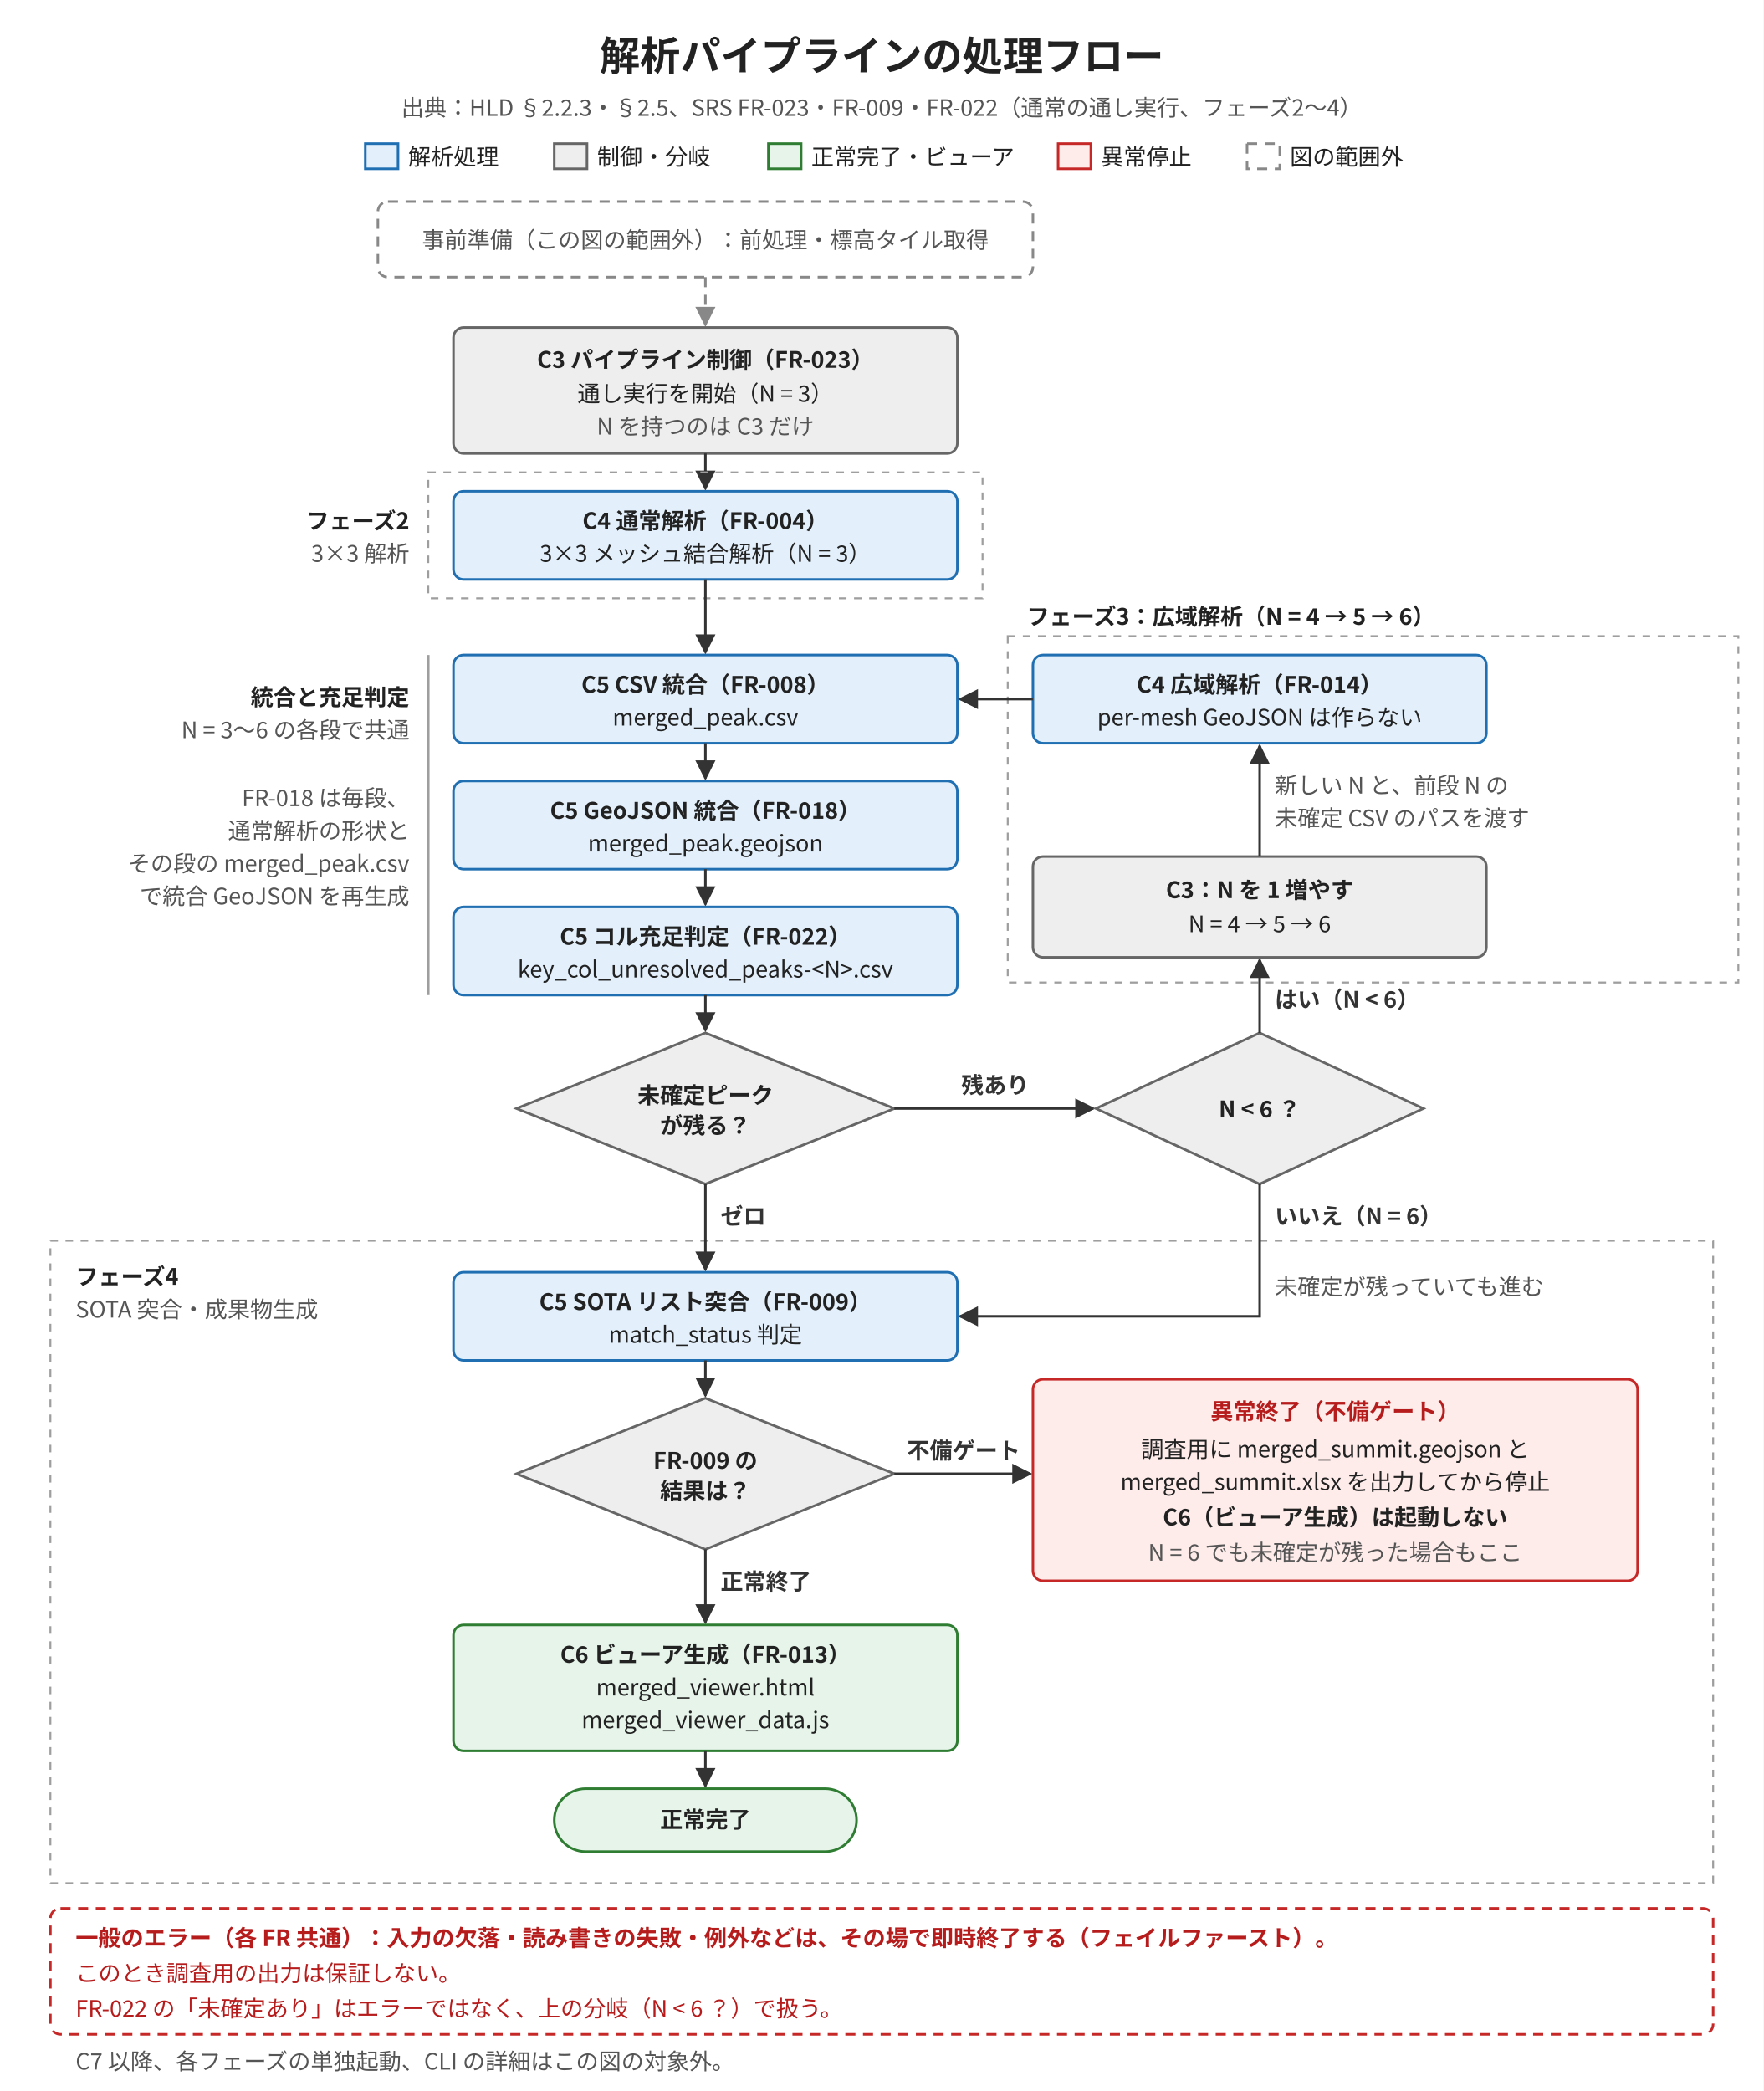
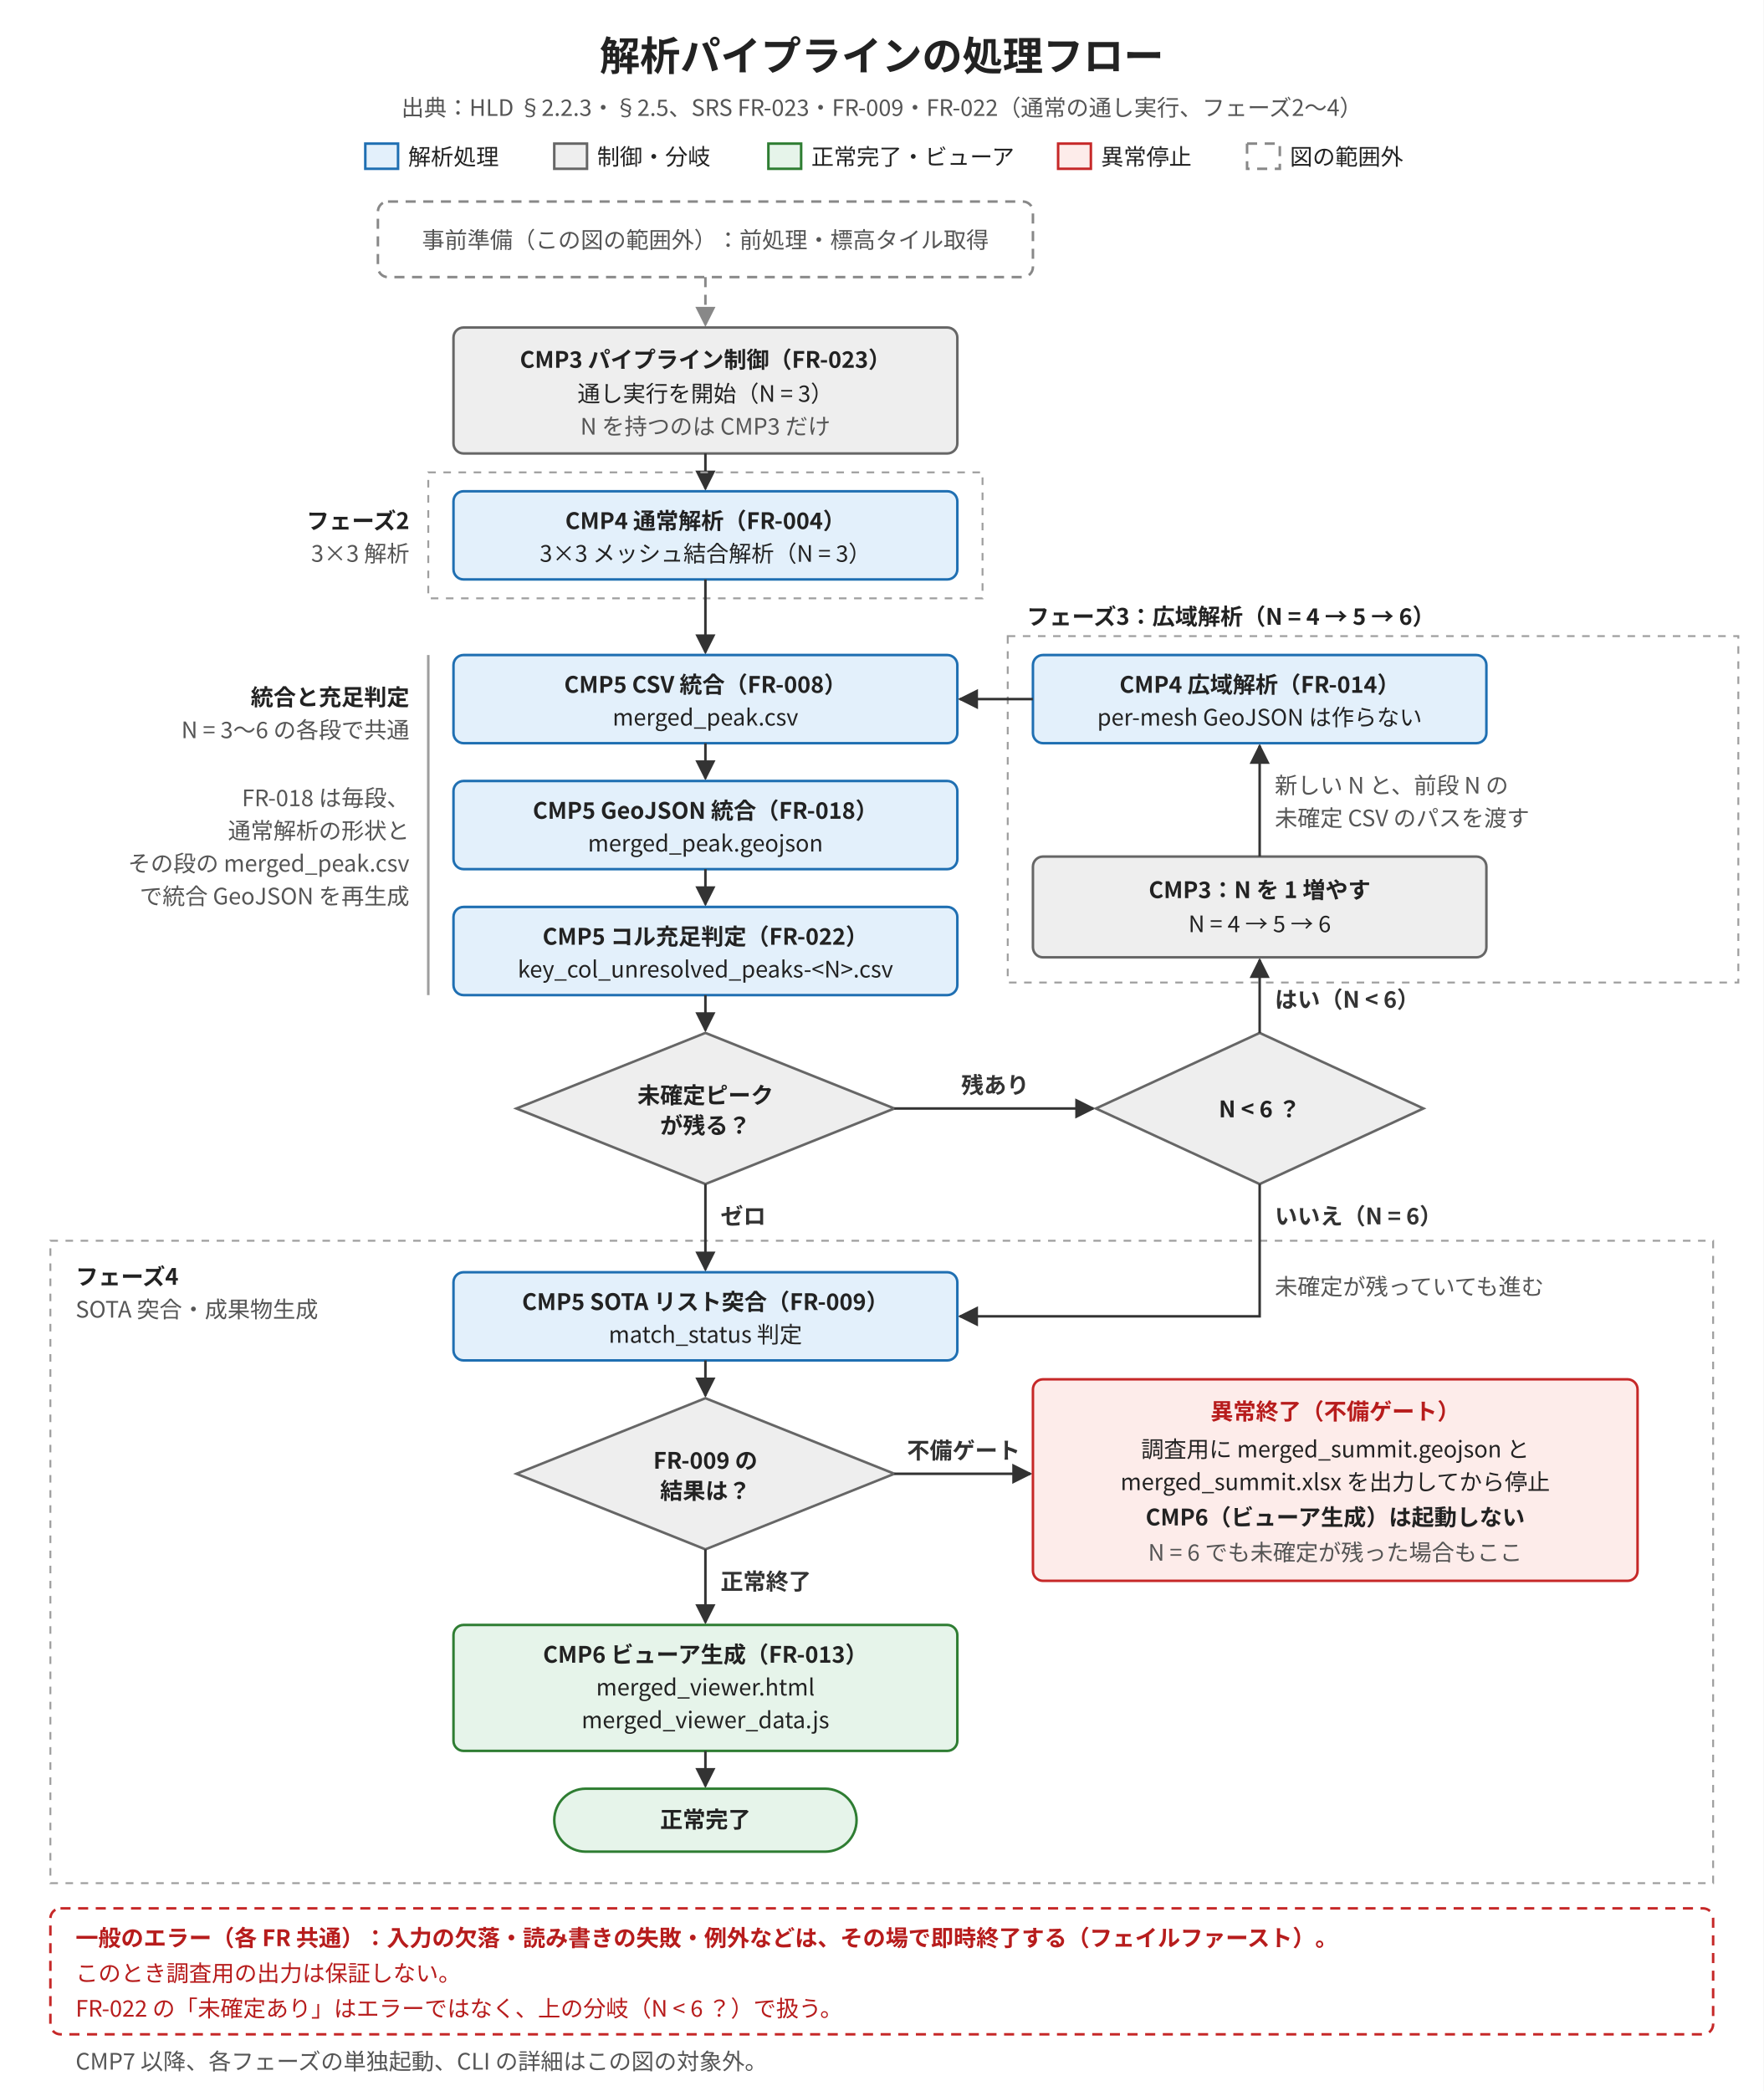
<svg xmlns="http://www.w3.org/2000/svg" width="1400" height="1660" viewBox="0 0 1400 1660" role="img" aria-labelledby="title desc">
  <defs>
    <style>
text{font-family:"Noto Sans CJK JP","Noto Sans JP","Hiragino Sans","Hiragino Kaku Gothic ProN","Yu Gothic","Meiryo",sans-serif;font-size:18px;fill:#222}
.t{font-size:32px;font-weight:bold}
.src{font-size:18px;fill:#555}
.b{font-weight:bold}
.c{text-anchor:middle}
.e{text-anchor:end}
.blue{fill:#e3f0fb;stroke:#1f6fb2;stroke-width:2}
.gray{fill:#eeeeee;stroke:#666666;stroke-width:2}
.green{fill:#e6f4ea;stroke:#2e7d32;stroke-width:2}
.red{fill:#fdecea;stroke:#c62828;stroke-width:2}
.out{fill:#ffffff;stroke:#888888;stroke-width:2;stroke-dasharray:8 6}
.frame{fill:none;stroke:#9e9e9e;stroke-width:1.5;stroke-dasharray:6 6}
.ln{fill:none;stroke:#333333;stroke-width:2;marker-end:url(#arw)}
.lnd{fill:none;stroke:#888888;stroke-width:2;stroke-dasharray:8 6;marker-end:url(#arwg)}
.lbl{fill:#333333;font-weight:bold}
.note{fill:#555555}
.rtx{fill:#b71c1c}
</style>
    <marker id="arw" viewBox="0 0 10 10" refX="9" refY="5" markerWidth="8" markerHeight="8" orient="auto-start-reverse">
      <path d="M0,0 L10,5 L0,10 z" fill="#333333" />
    </marker>
    <marker id="arwg" viewBox="0 0 10 10" refX="9" refY="5" markerWidth="8" markerHeight="8" orient="auto-start-reverse">
      <path d="M0,0 L10,5 L0,10 z" fill="#888888" />
    </marker>
  </defs>
  <rect x="0" y="0" width="1400" height="1660" fill="#ffffff" />
  <text x="700" y="56" class="t c">解析パイプラインの処理フロー</text>
  <text x="700" y="92" class="src c">出典：HLD §2.2.3・§2.5、SRS FR-023・FR-009・FR-022（通常の通し実行、フェーズ2〜4）</text>
  <rect x="290" y="114" width="26" height="20" class="blue" />
  <text x="324" y="131">解析処理</text>
  <rect x="440" y="114" width="26" height="20" class="gray" />
  <text x="474" y="131">制御・分岐</text>
  <rect x="610" y="114" width="26" height="20" class="green" />
  <text x="644" y="131">正常完了・ビューア</text>
  <rect x="840" y="114" width="26" height="20" class="red" />
  <text x="874" y="131">異常停止</text>
  <rect x="990" y="114" width="26" height="20" class="out" />
  <text x="1024" y="131">図の範囲外</text>
  <rect x="300" y="160" width="520" height="60" rx="8" class="out" />
  <text x="560" y="197" class="c note">事前準備（この図の範囲外）：前処理・標高タイル取得</text>
  <path d="M560,220 V258" class="lnd" />
  <rect x="360" y="260" width="400" height="100" rx="8" class="gray" />
-   <text x="560" y="292" class="c b">C3 パイプライン制御（FR-023）</text>
+   <text x="560" y="292" class="c b">CMP3 パイプライン制御（FR-023）</text>
  <text x="560" y="319" class="c">通し実行を開始（N = 3）</text>
-   <text x="560" y="345" class="c note">N を持つのは C3 だけ</text>
+   <text x="560" y="345" class="c note">N を持つのは CMP3 だけ</text>
  <path d="M560,360 V388" class="ln" />
  <rect x="340" y="375" width="440" height="100" class="frame" />
  <text x="325" y="420" class="e b">フェーズ2</text>
  <text x="325" y="446" class="e note">3×3 解析</text>
  <rect x="360" y="390" width="400" height="70" rx="8" class="blue" />
-   <text x="560" y="420" class="c b">C4 通常解析（FR-004）</text>
+   <text x="560" y="420" class="c b">CMP4 通常解析（FR-004）</text>
  <text x="560" y="446" class="c">3×3 メッシュ結合解析（N = 3）</text>
  <path d="M560,460 V518" class="ln" />
  <path d="M340,520 V790" fill="none" stroke="#9e9e9e" stroke-width="2" />
  <text x="325" y="560" class="e b">統合と充足判定</text>
  <text x="325" y="586" class="e note">N = 3〜6 の各段で共通</text>
  <text x="325" y="640" class="e note">FR-018 は毎段、</text>
  <text x="325" y="666" class="e note">通常解析の形状と</text>
  <text x="325" y="692" class="e note">その段の merged_peak.csv</text>
  <text x="325" y="718" class="e note">で統合 GeoJSON を再生成</text>
  <rect x="360" y="520" width="400" height="70" rx="8" class="blue" />
-   <text x="560" y="550" class="c b">C5 CSV 統合（FR-008）</text>
+   <text x="560" y="550" class="c b">CMP5 CSV 統合（FR-008）</text>
  <text x="560" y="576" class="c">merged_peak.csv</text>
  <path d="M560,590 V618" class="ln" />
  <rect x="360" y="620" width="400" height="70" rx="8" class="blue" />
-   <text x="560" y="650" class="c b">C5 GeoJSON 統合（FR-018）</text>
+   <text x="560" y="650" class="c b">CMP5 GeoJSON 統合（FR-018）</text>
  <text x="560" y="676" class="c">merged_peak.geojson</text>
  <path d="M560,690 V718" class="ln" />
  <rect x="360" y="720" width="400" height="70" rx="8" class="blue" />
-   <text x="560" y="750" class="c b">C5 コル充足判定（FR-022）</text>
+   <text x="560" y="750" class="c b">CMP5 コル充足判定（FR-022）</text>
  <text x="560" y="776" class="c">key_col_unresolved_peaks-&lt;N&gt;.csv</text>
  <path d="M560,790 V818" class="ln" />
  <polygon points="560,820 710,880 560,940 410,880" class="gray" />
  <text x="560" y="876" class="c b">未確定ピーク</text>
  <text x="560" y="900" class="c b">が残る？</text>
  <path d="M710,880 H868" class="ln" />
  <text x="790" y="868" class="c lbl">残あり</text>
  <polygon points="1000,820 1130,880 1000,940 870,880" class="gray" />
  <text x="1000" y="887" class="c b">N &lt; 6 ？</text>
  <text x="815" y="496" class="b">フェーズ3：広域解析（N = 4 → 5 → 6）</text>
  <rect x="800" y="505" width="580" height="275" class="frame" />
  <path d="M1000,820 V762" class="ln" />
  <text x="1012" y="800" class="lbl">はい（N &lt; 6）</text>
  <rect x="820" y="680" width="360" height="80" rx="8" class="gray" />
-   <text x="1000" y="713" class="c b">C3：N を 1 増やす</text>
+   <text x="1000" y="713" class="c b">CMP3：N を 1 増やす</text>
  <text x="1000" y="740" class="c">N = 4 → 5 → 6</text>
  <path d="M1000,680 V592" class="ln" />
  <text x="1012" y="630" class="note">新しい N と、前段 N の</text>
  <text x="1012" y="656" class="note">未確定 CSV のパスを渡す</text>
  <rect x="820" y="520" width="360" height="70" rx="8" class="blue" />
-   <text x="1000" y="550" class="c b">C4 広域解析（FR-014）</text>
+   <text x="1000" y="550" class="c b">CMP4 広域解析（FR-014）</text>
  <text x="1000" y="576" class="c">per-mesh GeoJSON は作らない</text>
  <path d="M820,555 H762" class="ln" />
  <rect x="40" y="985" width="1320" height="510" class="frame" />
  <text x="60" y="1020" class="b">フェーズ4</text>
  <text x="60" y="1046" class="note">SOTA 突合・成果物生成</text>
  <path d="M560,940 V1008" class="ln" />
  <text x="572" y="972" class="lbl">ゼロ</text>
  <path d="M1000,940 V1045 H762" class="ln" />
  <text x="1012" y="972" class="lbl">いいえ（N = 6）</text>
  <text x="1012" y="1028" class="note">未確定が残っていても進む</text>
  <rect x="360" y="1010" width="400" height="70" rx="8" class="blue" />
-   <text x="560" y="1040" class="c b">C5 SOTA リスト突合（FR-009）</text>
+   <text x="560" y="1040" class="c b">CMP5 SOTA リスト突合（FR-009）</text>
  <text x="560" y="1066" class="c">match_status 判定</text>
  <path d="M560,1080 V1108" class="ln" />
  <polygon points="560,1110 710,1170 560,1230 410,1170" class="gray" />
  <text x="560" y="1166" class="c b">FR-009 の</text>
  <text x="560" y="1190" class="c b">結果は？</text>
  <path d="M710,1170 H818" class="ln" />
  <text x="765" y="1158" class="c lbl">不備ゲート</text>
  <rect x="820" y="1095" width="480" height="160" rx="8" class="red" />
  <text x="1060" y="1127" class="c b rtx">異常終了（不備ゲート）</text>
  <text x="1060" y="1157" class="c">調査用に merged_summit.geojson と</text>
  <text x="1060" y="1183" class="c">merged_summit.xlsx を出力してから停止</text>
-   <text x="1060" y="1211" class="c b">C6（ビューア生成）は起動しない</text>
+   <text x="1060" y="1211" class="c b">CMP6（ビューア生成）は起動しない</text>
  <text x="1060" y="1239" class="c note">N = 6 でも未確定が残った場合もここ</text>
  <path d="M560,1230 V1288" class="ln" />
  <text x="572" y="1262" class="lbl">正常終了</text>
  <rect x="360" y="1290" width="400" height="100" rx="8" class="green" />
-   <text x="560" y="1320" class="c b">C6 ビューア生成（FR-013）</text>
+   <text x="560" y="1320" class="c b">CMP6 ビューア生成（FR-013）</text>
  <text x="560" y="1346" class="c">merged_viewer.html</text>
  <text x="560" y="1372" class="c">merged_viewer_data.js</text>
  <path d="M560,1390 V1418" class="ln" />
  <rect x="440" y="1420" width="240" height="50" rx="25" class="green" />
  <text x="560" y="1451" class="c b">正常完了</text>
  <rect x="40" y="1515" width="1320" height="100" rx="8" fill="#ffffff" stroke="#c62828" stroke-width="2" stroke-dasharray="8 6" />
  <text x="60" y="1545" class="b rtx">一般のエラー（各 FR 共通）：入力の欠落・読み書きの失敗・例外などは、その場で即時終了する（フェイルファースト）。</text>
  <text x="60" y="1573" class="rtx">このとき調査用の出力は保証しない。</text>
  <text x="60" y="1601" class="rtx">FR-022 の「未確定あり」はエラーではなく、上の分岐（N &lt; 6 ？）で扱う。</text>
-   <text x="60" y="1643" class="note">C7 以降、各フェーズの単独起動、CLI の詳細はこの図の対象外。</text>
+   <text x="60" y="1643" class="note">CMP7 以降、各フェーズの単独起動、CLI の詳細はこの図の対象外。</text>
</svg>
